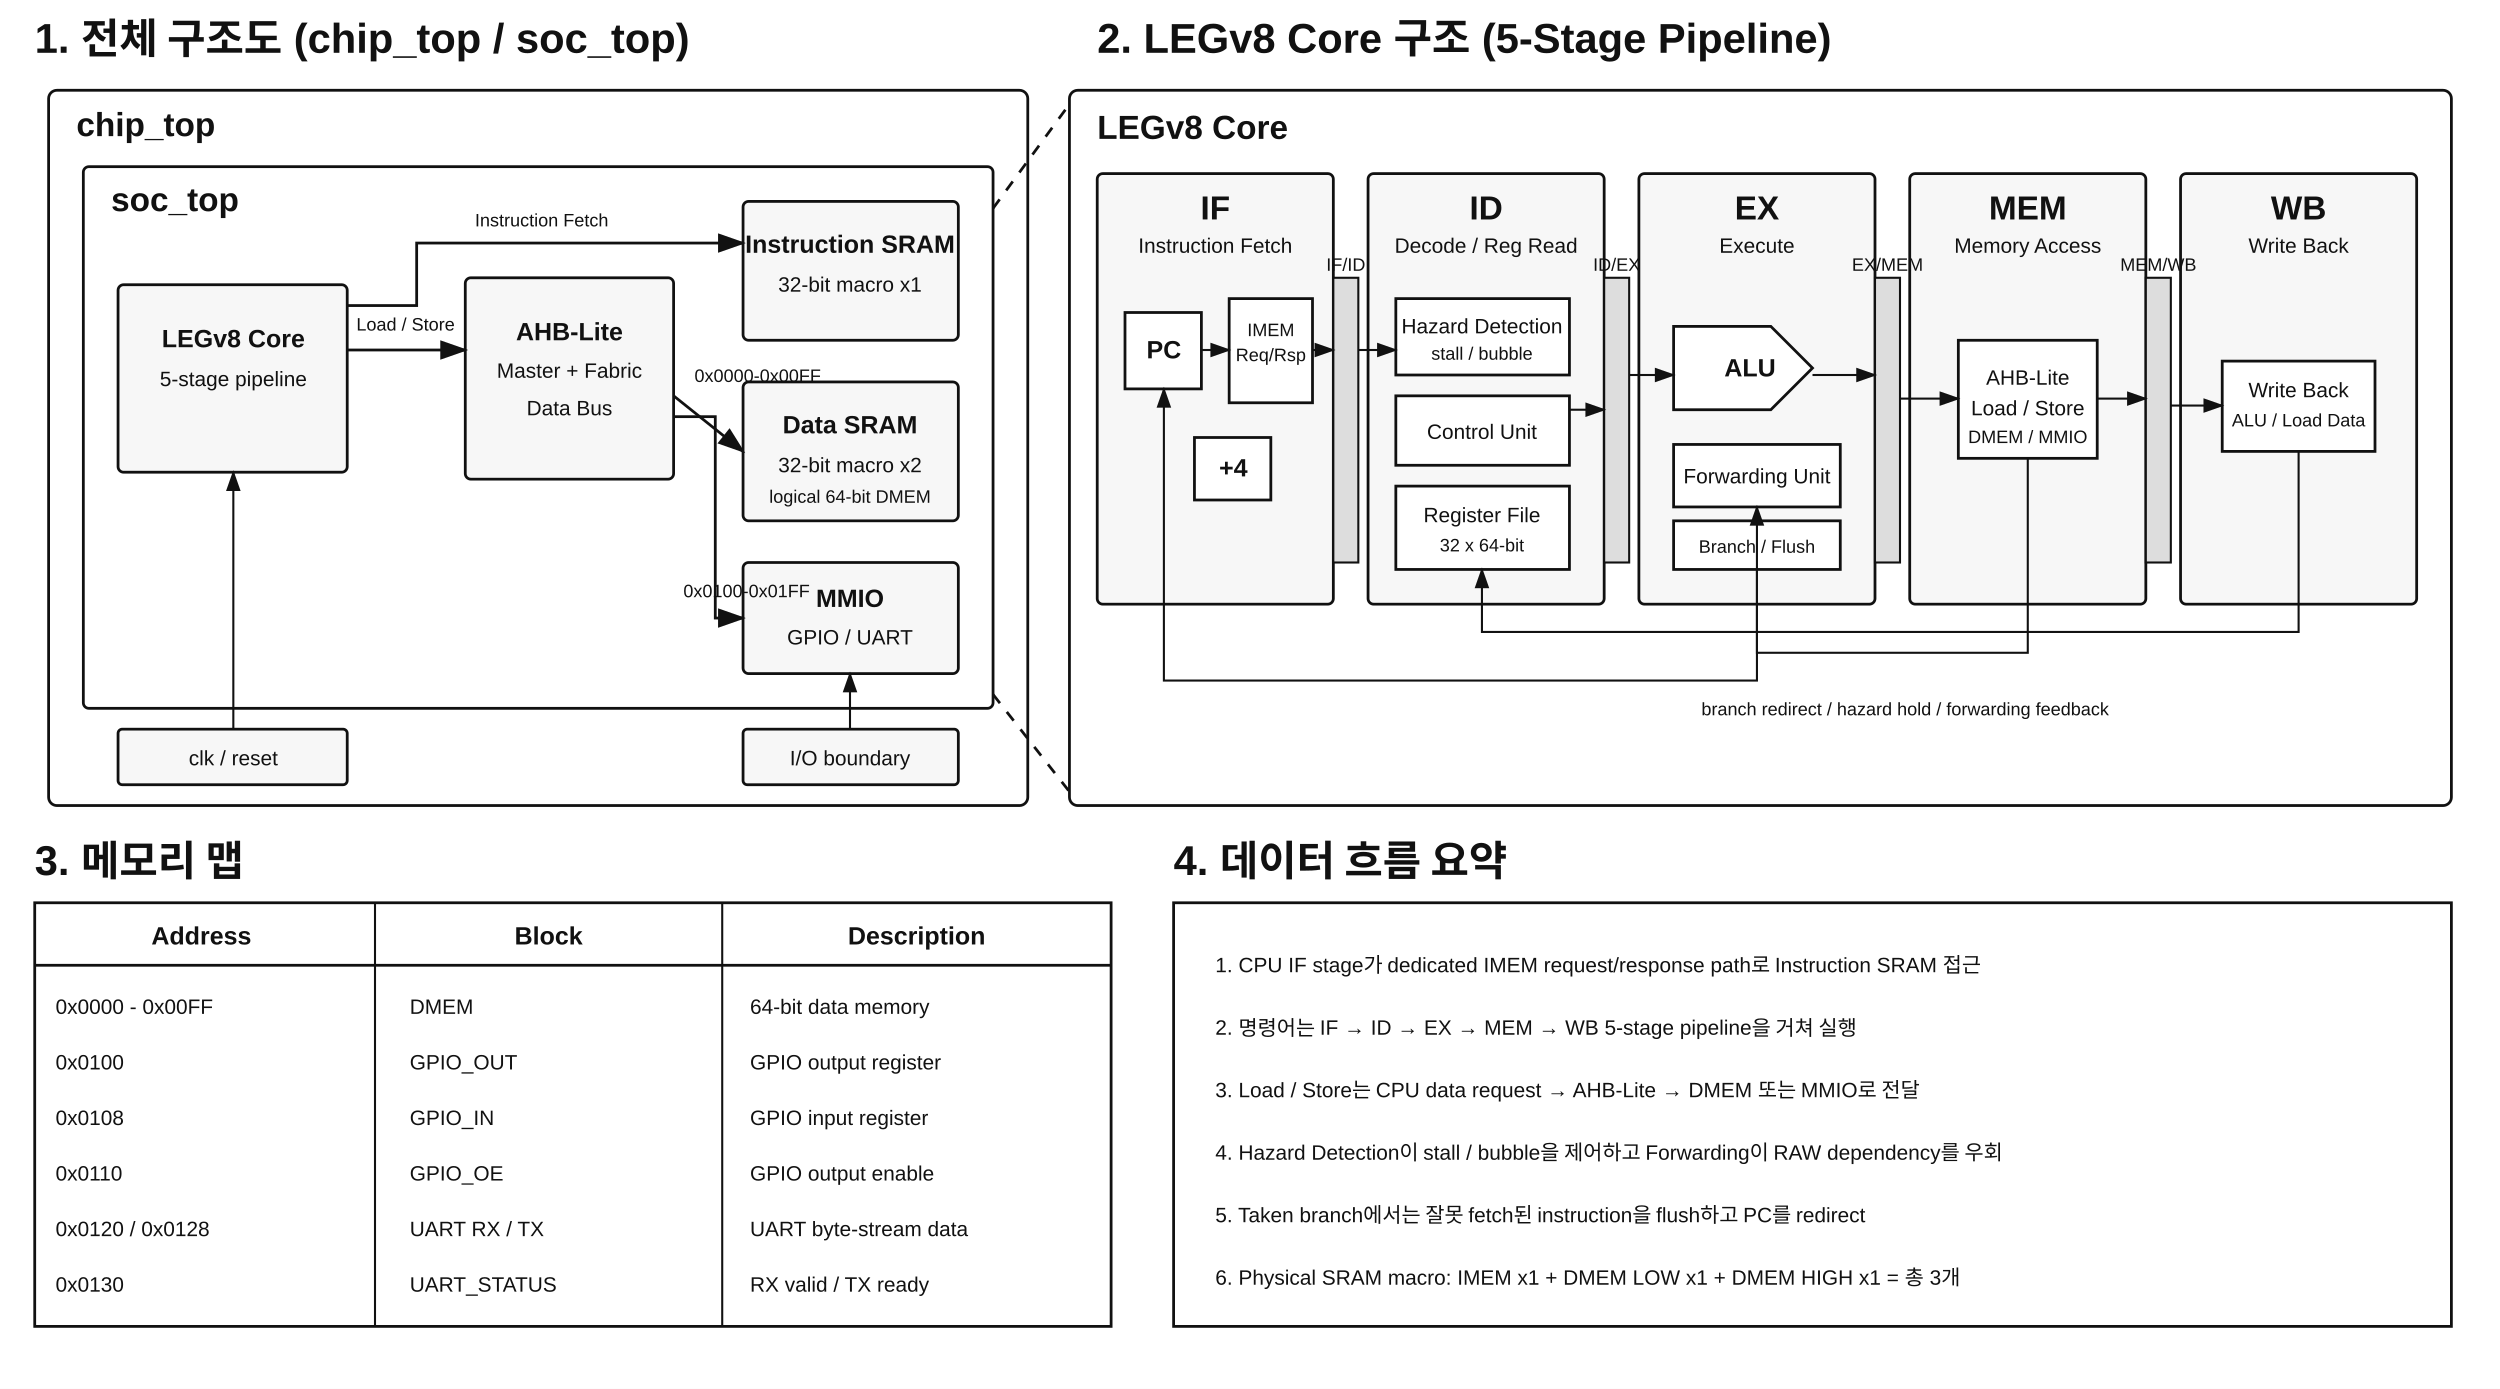
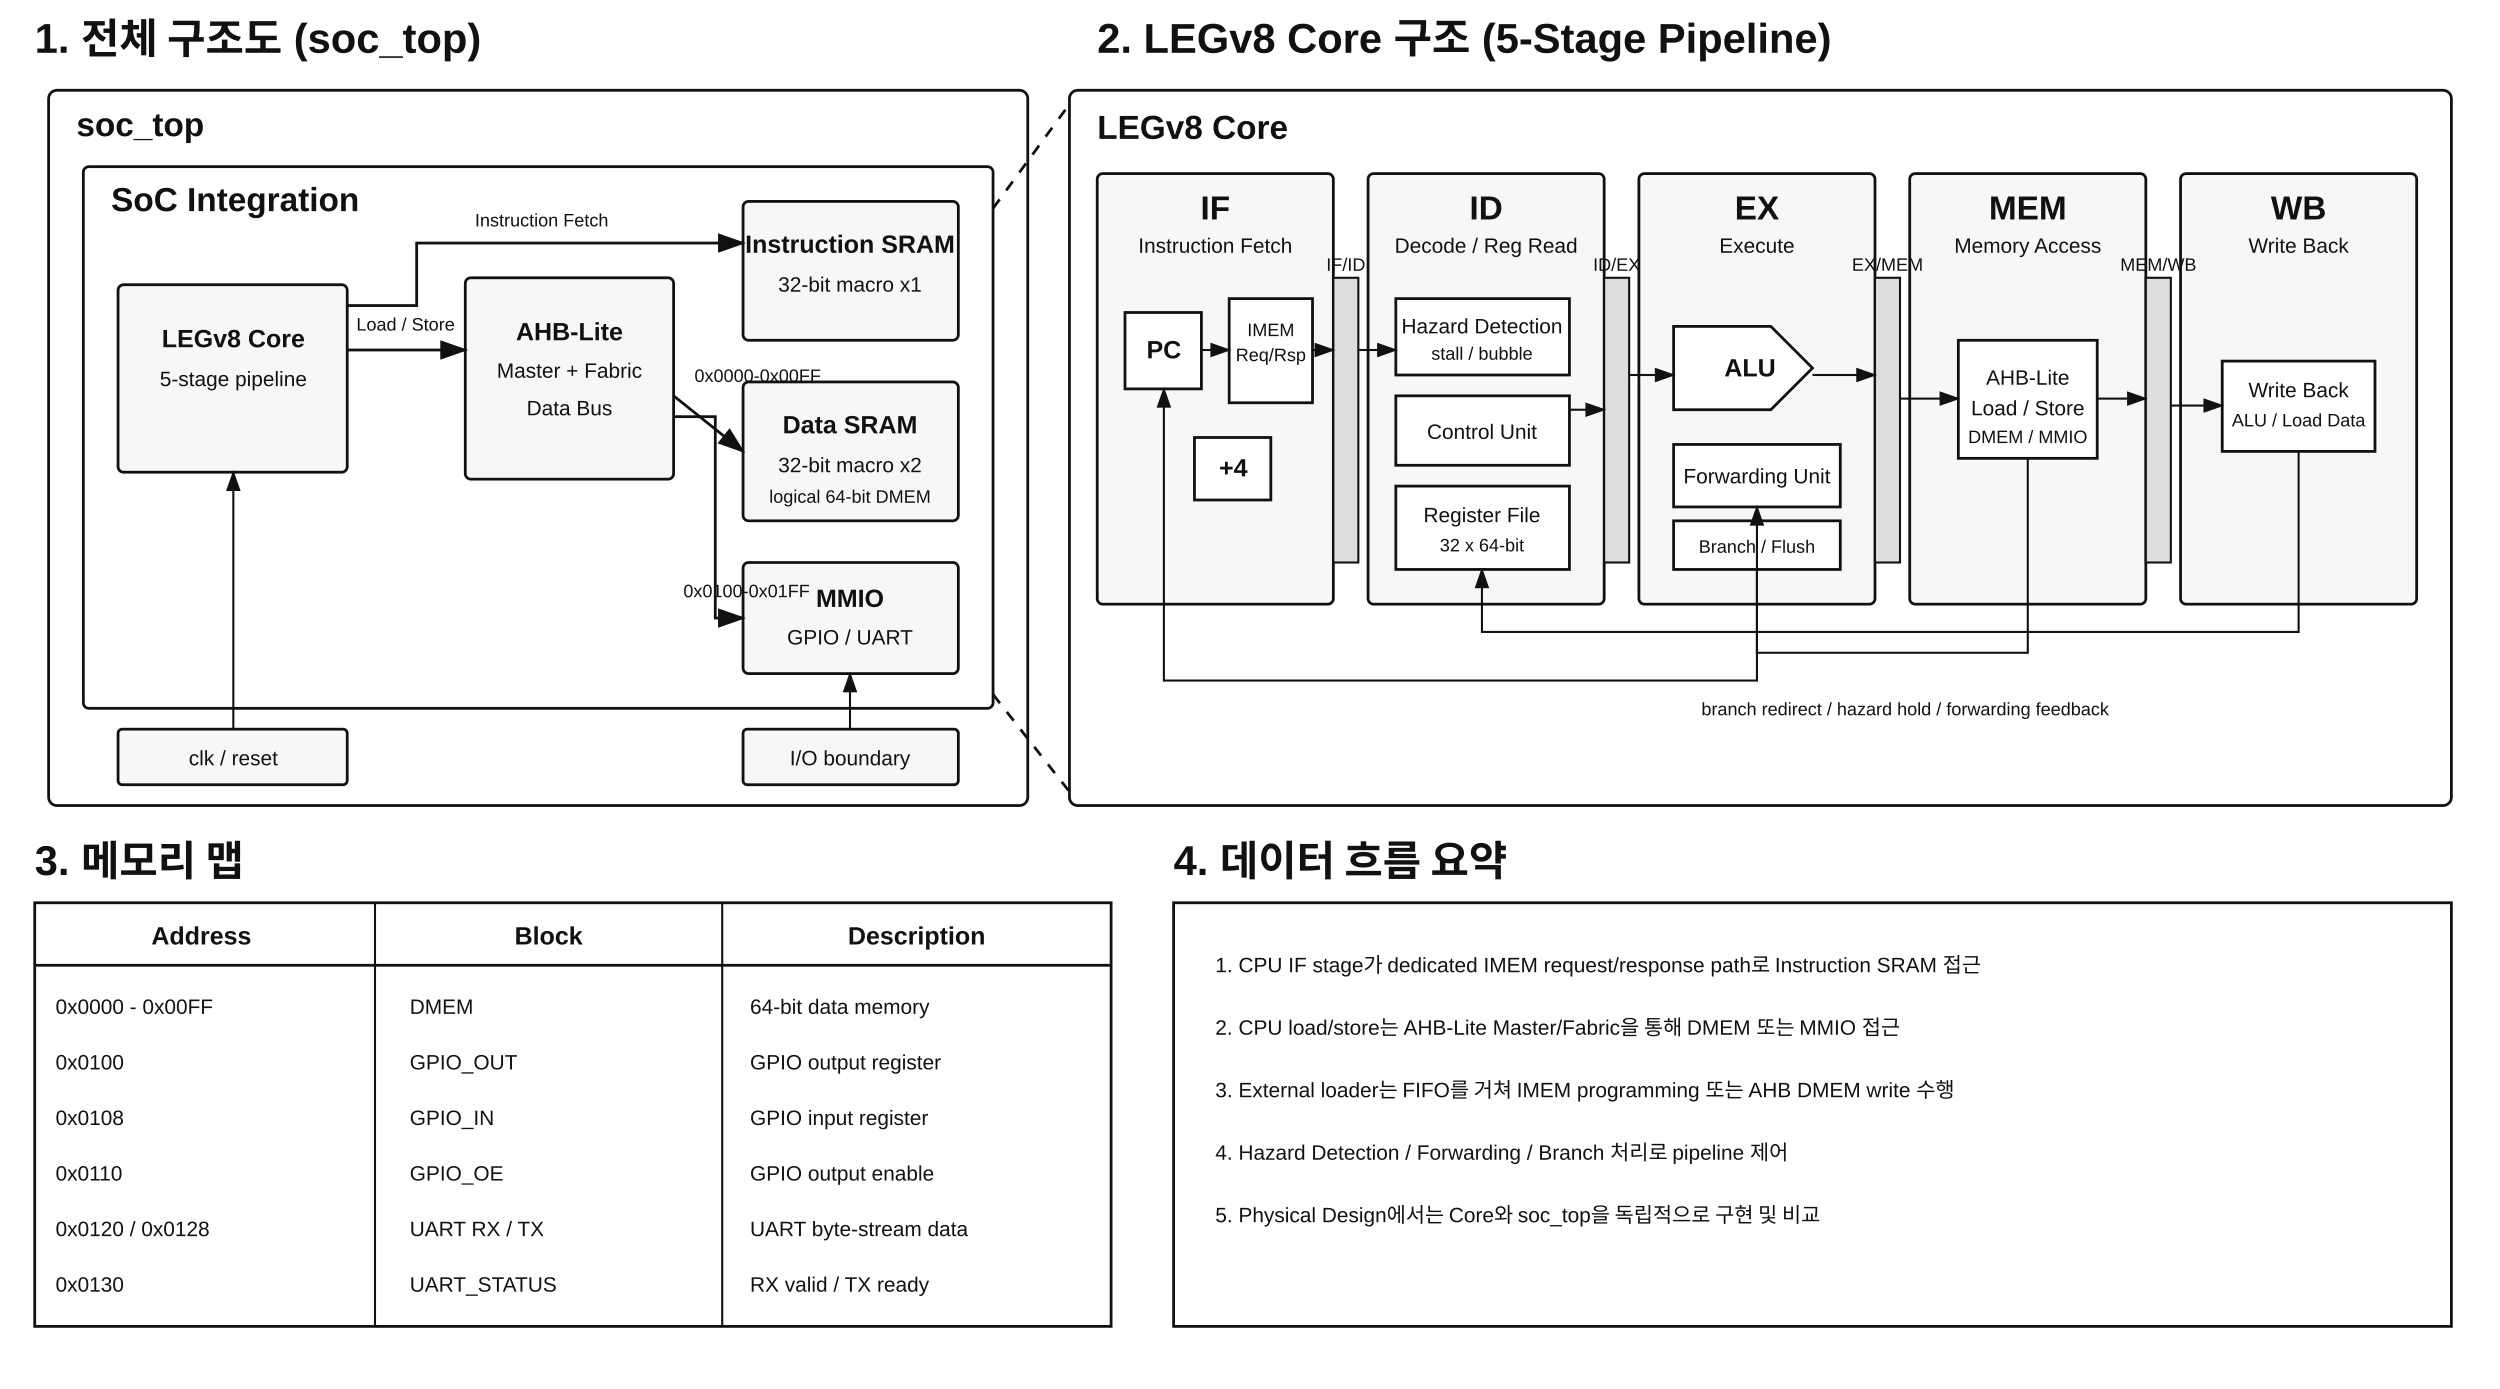
<svg xmlns="http://www.w3.org/2000/svg" width="1800" height="1000" viewBox="0 0 1800 1000">
  <style>
    text { font-family: Arial, 'Noto Sans KR', sans-serif; fill: #111; }
    .title { font-size: 30px; font-weight: 700; }
    .section { font-size: 24px; font-weight: 700; }
    .label { font-size: 18px; font-weight: 700; }
    .small { font-size: 15px; }
    .tiny { font-size: 13px; }
    .box { fill: #fff; stroke: #111; stroke-width: 2; }
    .stage { fill: #f7f7f7; stroke: #111; stroke-width: 2; }
    .pipe { fill: #ddd; stroke: #111; stroke-width: 1.5; }
    .dash { fill: none; stroke: #111; stroke-width: 2; stroke-dasharray: 8 8; }
    .line { fill: none; stroke: #111; stroke-width: 2; marker-end: url(#arrow); }
    .thin { fill: none; stroke: #111; stroke-width: 1.5; marker-end: url(#arrow); }
  </style>
  <defs>
    <marker id="arrow" markerWidth="10" markerHeight="7" refX="9" refY="3.5" orient="auto" markerUnits="strokeWidth">
      <path d="M0,0 L10,3.5 L0,7 z" fill="#111" />
    </marker>
  </defs>
  <rect width="1800" height="1000" fill="#fff" />
-   <text x="25" y="38" class="title">1. 전체 구조도 (chip_top / soc_top)</text>
+   <text x="25" y="38" class="title">1. 전체 구조도 (soc_top)</text>
  <text x="790" y="38" class="title">2. LEGv8 Core 구조 (5-Stage Pipeline)</text>
  <rect x="35" y="65" width="705" height="515" rx="6" class="box" />
-   <text x="55" y="98" class="section">chip_top</text>
+   <text x="55" y="98" class="section">soc_top</text>
  <rect x="60" y="120" width="655" height="390" rx="4" class="box" />
-   <text x="80" y="152" class="section">soc_top</text>
+   <text x="80" y="152" class="section">SoC Integration</text>
  <rect x="85" y="205" width="165" height="135" rx="4" class="stage" />
  <text x="168" y="250" text-anchor="middle" class="label">LEGv8 Core</text>
  <text x="168" y="278" text-anchor="middle" class="small">5-stage pipeline</text>
  <rect x="335" y="200" width="150" height="145" rx="4" class="stage" />
  <text x="410" y="245" text-anchor="middle" class="label">AHB-Lite</text>
  <text x="410" y="272" text-anchor="middle" class="small">Master + Fabric</text>
  <text x="410" y="299" text-anchor="middle" class="small">Data Bus</text>
  <rect x="535" y="145" width="155" height="100" rx="4" class="stage" />
  <text x="612" y="182" text-anchor="middle" class="label">Instruction SRAM</text>
  <text x="612" y="210" text-anchor="middle" class="small">32-bit macro x1</text>
  <rect x="535" y="275" width="155" height="100" rx="4" class="stage" />
  <text x="612" y="312" text-anchor="middle" class="label">Data SRAM</text>
  <text x="612" y="340" text-anchor="middle" class="small">32-bit macro x2</text>
  <text x="612" y="362" text-anchor="middle" class="tiny">logical 64-bit DMEM</text>
  <rect x="535" y="405" width="155" height="80" rx="4" class="stage" />
  <text x="612" y="437" text-anchor="middle" class="label">MMIO</text>
  <text x="612" y="464" text-anchor="middle" class="small">GPIO / UART</text>
  <path d="M250 252 L335 252" class="line" />
  <text x="292" y="238" text-anchor="middle" class="tiny">Load / Store</text>
  <path d="M250 220 L300 220 L300 175 L535 175" class="line" />
  <text x="390" y="163" text-anchor="middle" class="tiny">Instruction Fetch</text>
  <path d="M485 285 L535 325" class="line" />
  <path d="M485 300 L515 300 L515 445 L535 445" class="line" />
  <text x="500" y="275" class="tiny">0x0000-0x00FF</text>
  <text x="492" y="430" class="tiny">0x0100-0x01FF</text>
  <rect x="85" y="525" width="165" height="40" rx="3" class="stage" />
  <text x="168" y="551" text-anchor="middle" class="small">clk / reset</text>
  <path d="M168 525 L168 340" class="thin" />
  <rect x="535" y="525" width="155" height="40" rx="3" class="stage" />
  <text x="612" y="551" text-anchor="middle" class="small">I/O boundary</text>
  <path d="M612 525 L612 485" class="thin" />
  <path d="M715 150 L770 75" class="dash" />
  <path d="M715 500 L770 570" class="dash" />
  <rect x="770" y="65" width="995" height="515" rx="6" class="box" />
  <text x="790" y="100" class="section">LEGv8 Core</text>
  <rect x="790" y="125" width="170" height="310" rx="4" class="stage" />
  <rect x="985" y="125" width="170" height="310" rx="4" class="stage" />
  <rect x="1180" y="125" width="170" height="310" rx="4" class="stage" />
  <rect x="1375" y="125" width="170" height="310" rx="4" class="stage" />
  <rect x="1570" y="125" width="170" height="310" rx="4" class="stage" />
  <text x="875" y="158" text-anchor="middle" class="section">IF</text>
  <text x="1070" y="158" text-anchor="middle" class="section">ID</text>
  <text x="1265" y="158" text-anchor="middle" class="section">EX</text>
  <text x="1460" y="158" text-anchor="middle" class="section">MEM</text>
  <text x="1655" y="158" text-anchor="middle" class="section">WB</text>
  <text x="875" y="182" text-anchor="middle" class="small">Instruction Fetch</text>
  <text x="1070" y="182" text-anchor="middle" class="small">Decode / Reg Read</text>
  <text x="1265" y="182" text-anchor="middle" class="small">Execute</text>
  <text x="1460" y="182" text-anchor="middle" class="small">Memory Access</text>
  <text x="1655" y="182" text-anchor="middle" class="small">Write Back</text>
  <rect x="810" y="225" width="55" height="55" class="box" />
  <text x="838" y="258" text-anchor="middle" class="label">PC</text>
  <rect x="885" y="215" width="60" height="75" class="box" />
  <text x="915" y="242" text-anchor="middle" class="tiny">IMEM</text>
  <text x="915" y="260" text-anchor="middle" class="tiny">Req/Rsp</text>
  <rect x="860" y="315" width="55" height="45" class="box" />
  <text x="888" y="343" text-anchor="middle" class="label">+4</text>
  <path d="M865 252 L885 252" class="thin" />
  <rect x="960" y="200" width="18" height="205" class="pipe" />
  <text x="969" y="195" text-anchor="middle" class="tiny">IF/ID</text>
  <rect x="1155" y="200" width="18" height="205" class="pipe" />
  <text x="1164" y="195" text-anchor="middle" class="tiny">ID/EX</text>
  <rect x="1350" y="200" width="18" height="205" class="pipe" />
  <text x="1359" y="195" text-anchor="middle" class="tiny">EX/MEM</text>
  <rect x="1545" y="200" width="18" height="205" class="pipe" />
  <text x="1554" y="195" text-anchor="middle" class="tiny">MEM/WB</text>
  <rect x="1005" y="215" width="125" height="55" class="box" />
  <text x="1067" y="240" text-anchor="middle" class="small">Hazard Detection</text>
  <text x="1067" y="259" text-anchor="middle" class="tiny">stall / bubble</text>
  <rect x="1005" y="285" width="125" height="50" class="box" />
  <text x="1067" y="316" text-anchor="middle" class="small">Control Unit</text>
  <rect x="1005" y="350" width="125" height="60" class="box" />
  <text x="1067" y="376" text-anchor="middle" class="small">Register File</text>
  <text x="1067" y="397" text-anchor="middle" class="tiny">32 x 64-bit</text>
  <path d="M1205 235 L1275 235 L1305 265 L1275 295 L1205 295 Z" class="box" />
  <text x="1260" y="271" text-anchor="middle" class="label">ALU</text>
  <rect x="1205" y="320" width="120" height="45" class="box" />
  <text x="1265" y="348" text-anchor="middle" class="small">Forwarding Unit</text>
  <rect x="1205" y="375" width="120" height="35" class="box" />
  <text x="1265" y="398" text-anchor="middle" class="tiny">Branch / Flush</text>
  <rect x="1410" y="245" width="100" height="85" class="box" />
  <text x="1460" y="277" text-anchor="middle" class="small">AHB-Lite</text>
  <text x="1460" y="299" text-anchor="middle" class="small">Load / Store</text>
  <text x="1460" y="319" text-anchor="middle" class="tiny">DMEM / MMIO</text>
  <rect x="1600" y="260" width="110" height="65" class="box" />
  <text x="1655" y="286" text-anchor="middle" class="small">Write Back</text>
  <text x="1655" y="307" text-anchor="middle" class="tiny">ALU / Load Data</text>
  <path d="M945 252 L960 252" class="thin" />
  <path d="M978 252 L1005 252" class="thin" />
  <path d="M1130 295 L1155 295" class="thin" />
  <path d="M1173 270 L1205 270" class="thin" />
  <path d="M1305 270 L1350 270" class="thin" />
  <path d="M1368 287 L1410 287" class="thin" />
  <path d="M1510 287 L1545 287" class="thin" />
  <path d="M1563 292 L1600 292" class="thin" />
  <path d="M1655 325 L1655 455 L1067 455 L1067 410" class="thin" />
  <path d="M1460 330 L1460 470 L1265 470 L1265 365" class="thin" />
  <path d="M1265 410 L1265 490 L838 490 L838 280" class="thin" />
  <text x="1225" y="515" class="tiny">branch redirect / hazard hold / forwarding feedback</text>
  <text x="25" y="630" class="title">3. 메모리 맵</text>
  <rect x="25" y="650" width="775" height="305" class="box" />
  <line x1="25" y1="695" x2="800" y2="695" stroke="#111" stroke-width="2" />
  <line x1="270" y1="650" x2="270" y2="955" stroke="#111" stroke-width="1.5" />
  <line x1="520" y1="650" x2="520" y2="955" stroke="#111" stroke-width="1.5" />
  <text x="145" y="680" text-anchor="middle" class="label">Address</text>
  <text x="395" y="680" text-anchor="middle" class="label">Block</text>
  <text x="660" y="680" text-anchor="middle" class="label">Description</text>
  <g class="small">
    <text x="40" y="730">0x0000 - 0x00FF</text>
    <text x="295" y="730">DMEM</text>
    <text x="540" y="730">64-bit data memory</text>
    <text x="40" y="770">0x0100</text>
    <text x="295" y="770">GPIO_OUT</text>
    <text x="540" y="770">GPIO output register</text>
    <text x="40" y="810">0x0108</text>
    <text x="295" y="810">GPIO_IN</text>
    <text x="540" y="810">GPIO input register</text>
    <text x="40" y="850">0x0110</text>
    <text x="295" y="850">GPIO_OE</text>
    <text x="540" y="850">GPIO output enable</text>
    <text x="40" y="890">0x0120 / 0x0128</text>
    <text x="295" y="890">UART RX / TX</text>
    <text x="540" y="890">UART byte-stream data</text>
    <text x="40" y="930">0x0130</text>
    <text x="295" y="930">UART_STATUS</text>
    <text x="540" y="930">RX valid / TX ready</text>
  </g>
  <text x="845" y="630" class="title">4. 데이터 흐름 요약</text>
  <rect x="845" y="650" width="920" height="305" class="box" />
  <g class="small">
    <text x="875" y="700">1. CPU IF stage가 dedicated IMEM request/response path로 Instruction SRAM 접근</text>
-     <text x="875" y="745">2. 명령어는 IF → ID → EX → MEM → WB 5-stage pipeline을 거쳐 실행</text>
-     <text x="875" y="790">3. Load / Store는 CPU data request → AHB-Lite → DMEM 또는 MMIO로 전달</text>
-     <text x="875" y="835">4. Hazard Detection이 stall / bubble을 제어하고 Forwarding이 RAW dependency를 우회</text>
-     <text x="875" y="880">5. Taken branch에서는 잘못 fetch된 instruction을 flush하고 PC를 redirect</text>
-     <text x="875" y="925">6. Physical SRAM macro: IMEM x1 + DMEM LOW x1 + DMEM HIGH x1 = 총 3개</text>
+     <text x="875" y="745">2. CPU load/store는 AHB-Lite Master/Fabric을 통해 DMEM 또는 MMIO 접근</text>
+     <text x="875" y="790">3. External loader는 FIFO를 거쳐 IMEM programming 또는 AHB DMEM write 수행</text>
+     <text x="875" y="835">4. Hazard Detection / Forwarding / Branch 처리로 pipeline 제어</text>
+     <text x="875" y="880">5. Physical Design에서는 Core와 soc_top을 독립적으로 구현 및 비교</text>
  </g>
</svg>
